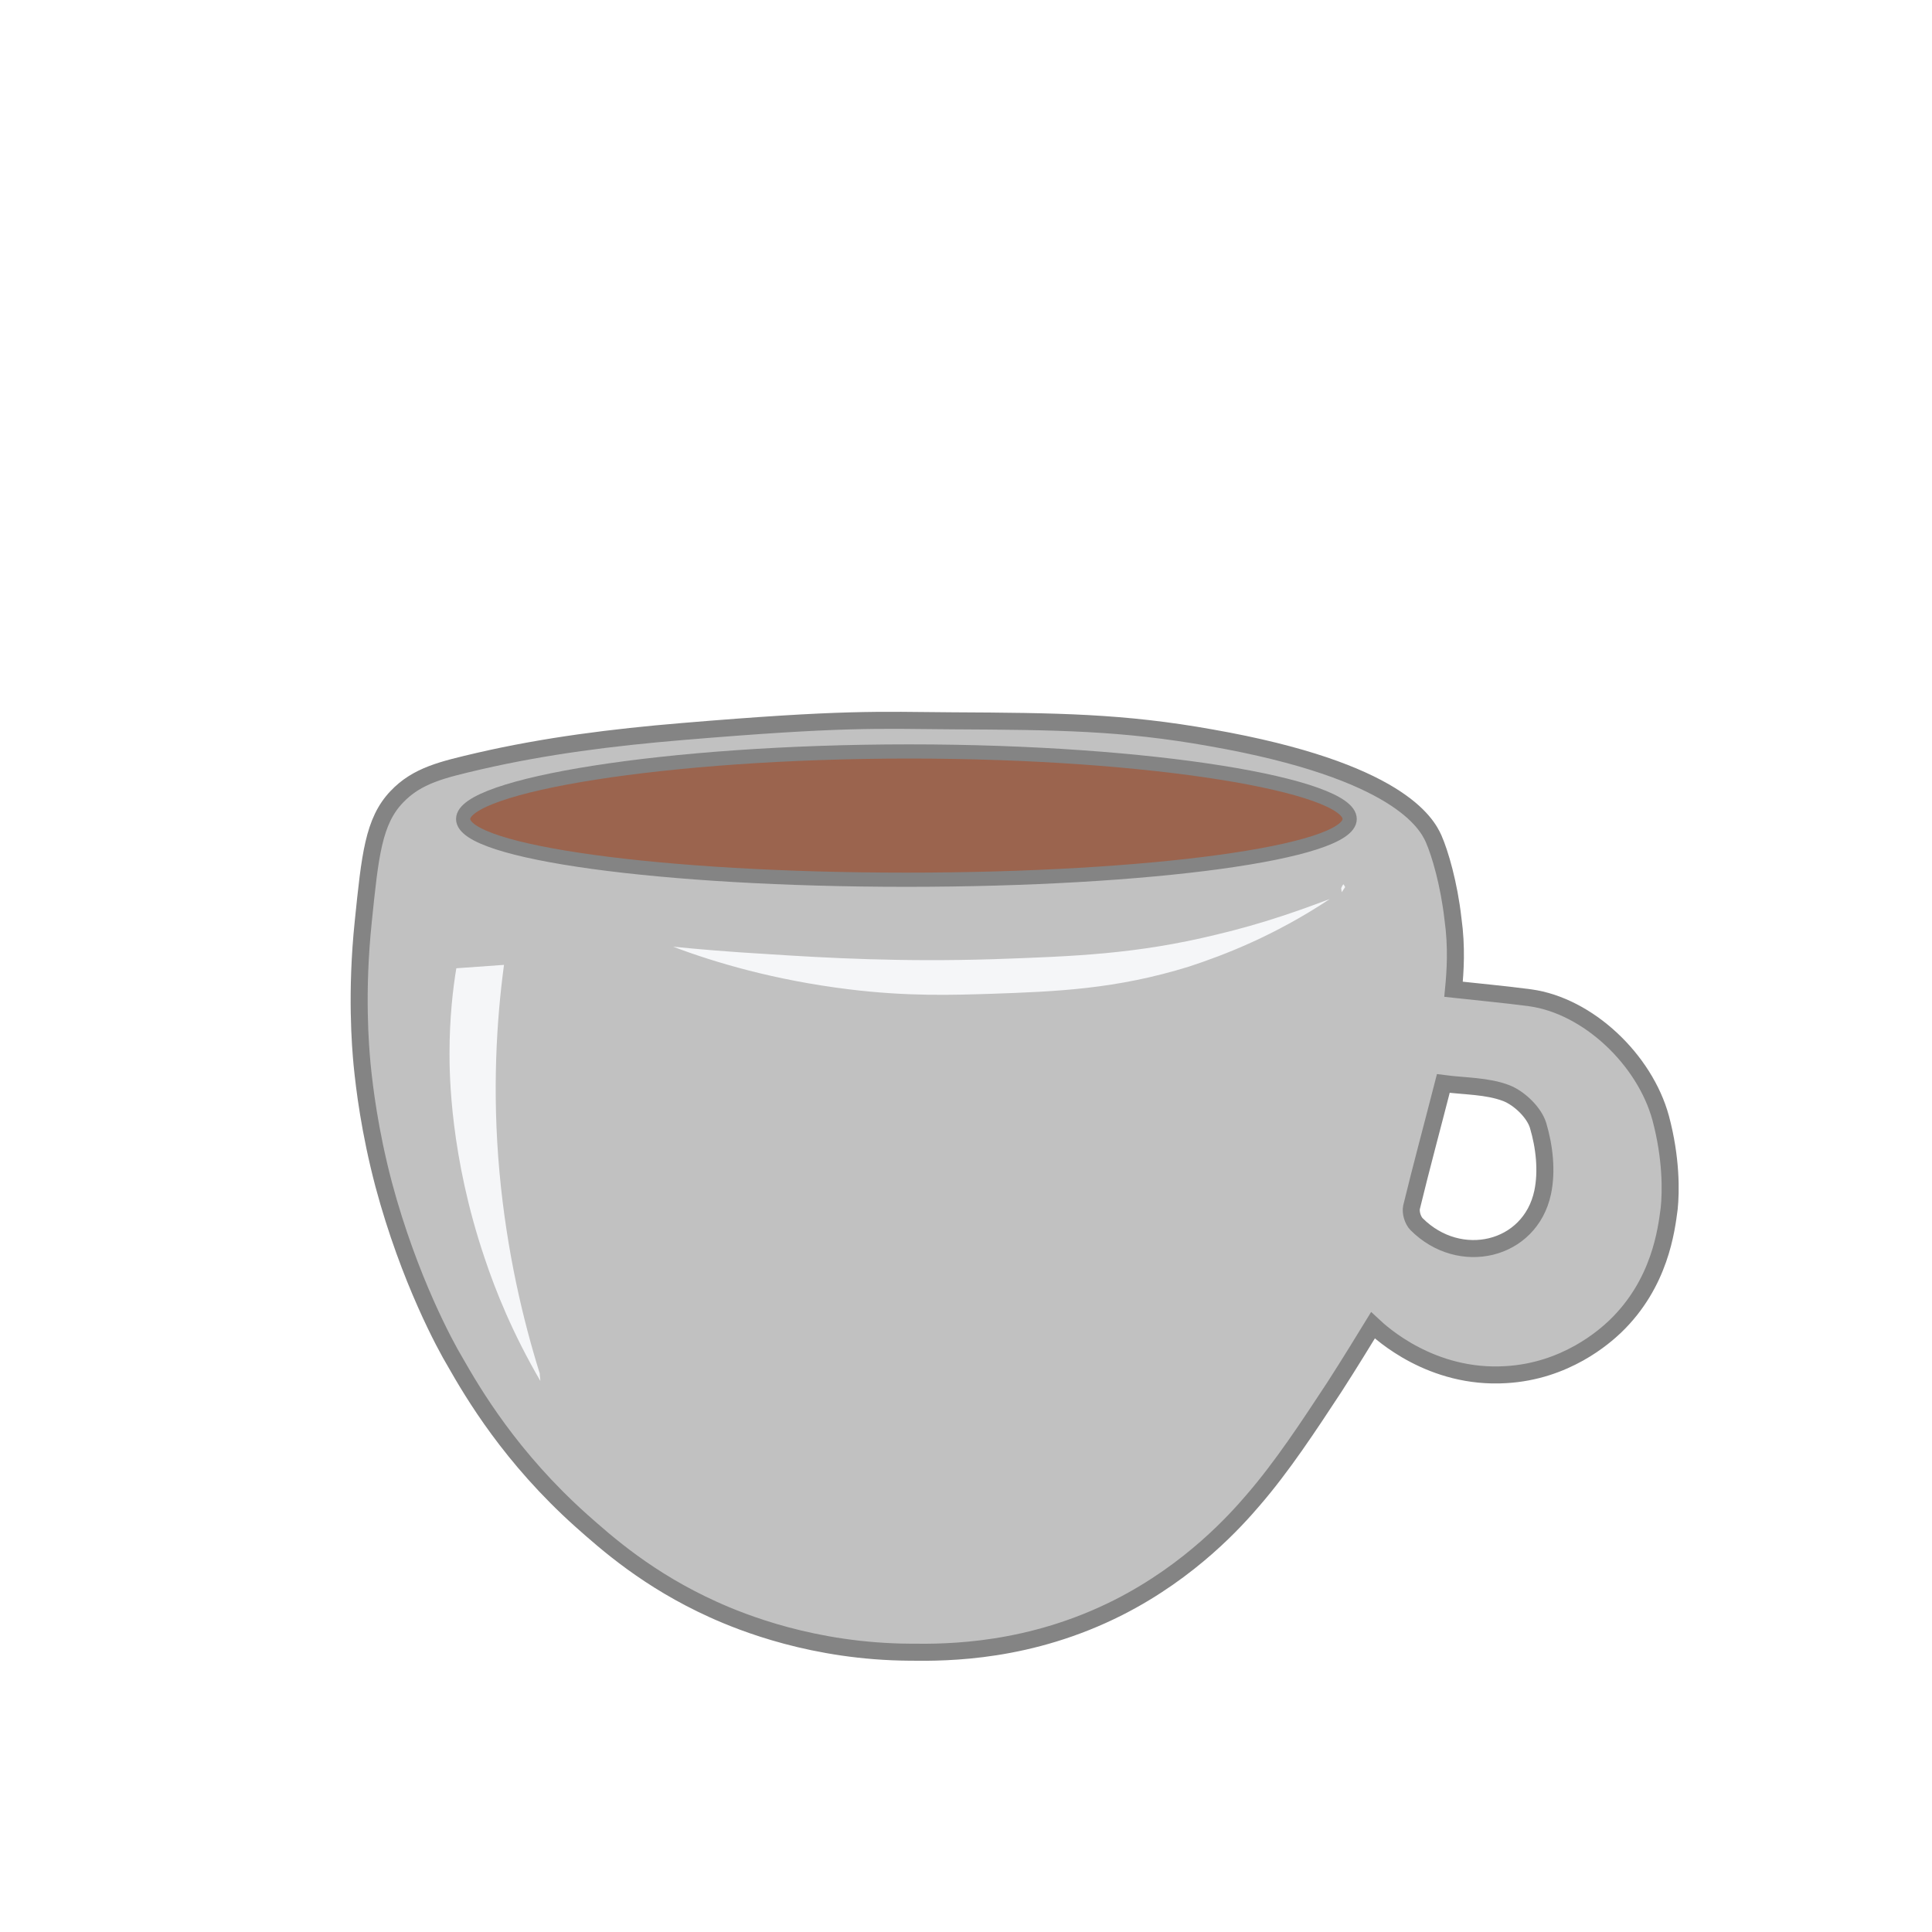
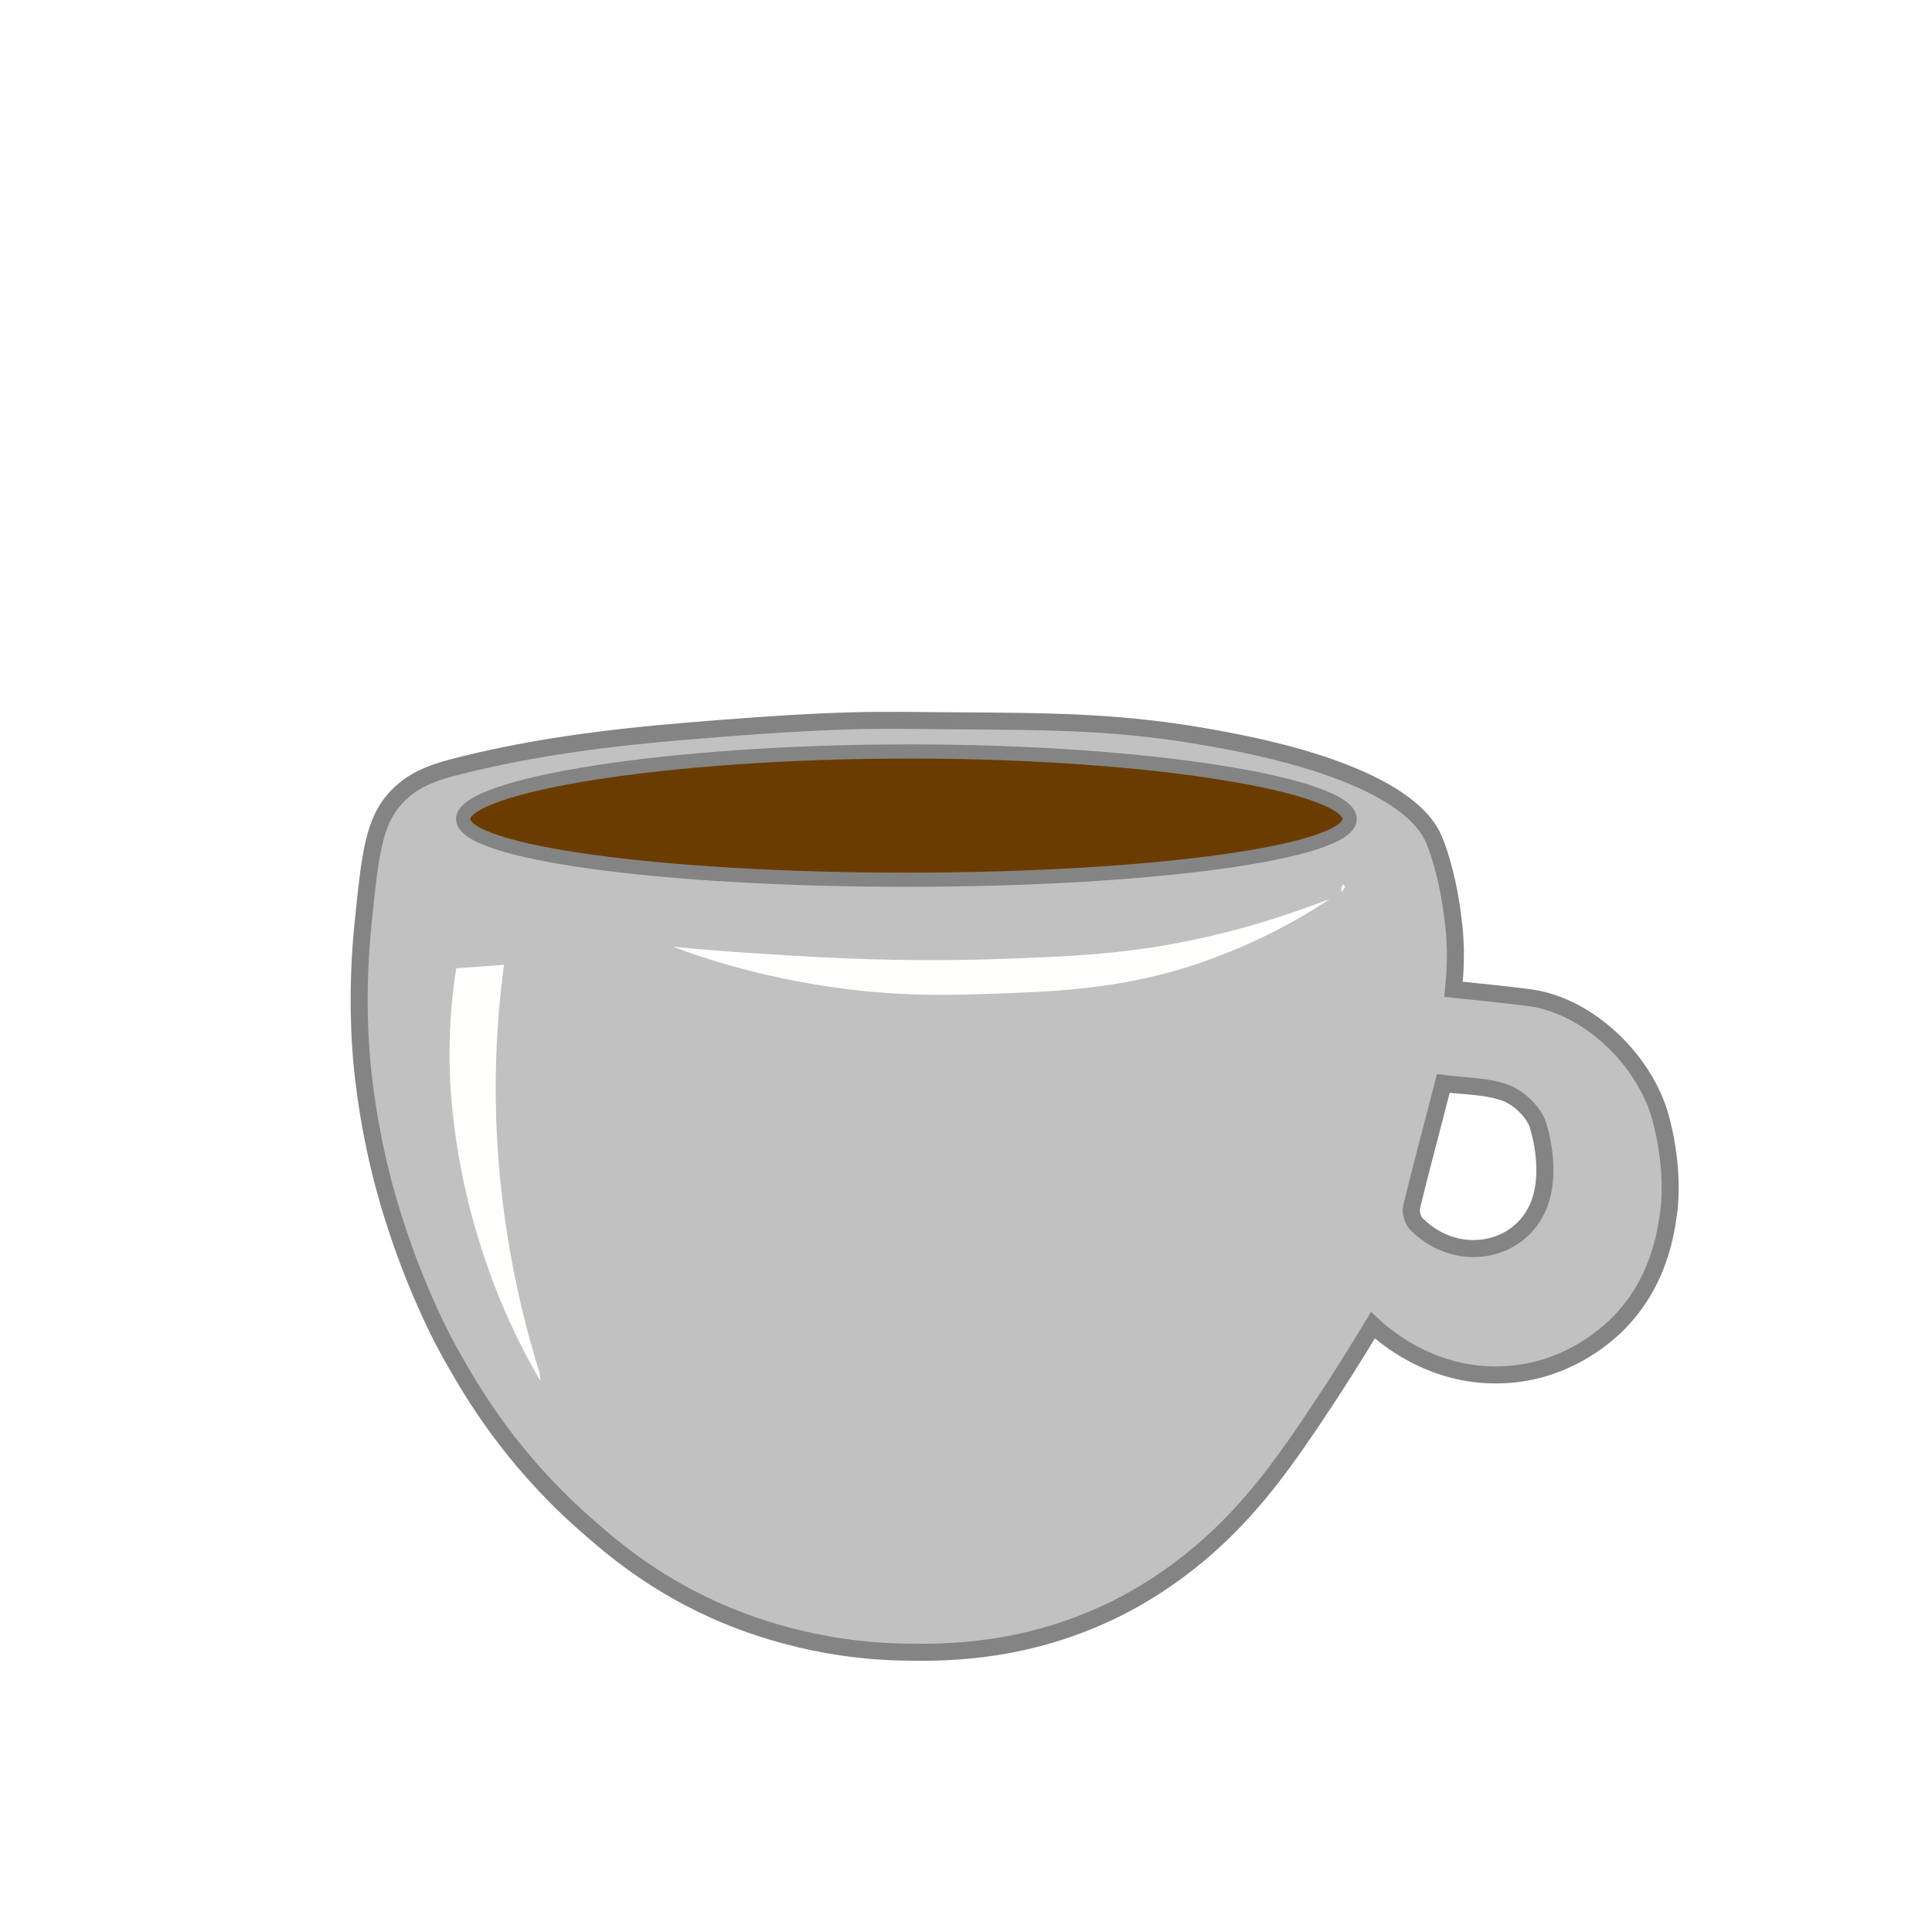
<svg xmlns="http://www.w3.org/2000/svg" version="1.1" id="Layer_1" x="0px" y="0px" viewBox="0 0 340.4 340.4" style="" xml:space="preserve">
  <style type="text/css">
		.st0{fill:#C1C1C1;stroke:#848484;stroke-width:3;stroke-miterlimit:10;}
- 		.st1{fill:none;stroke:#664134;stroke-width:4;stroke-miterlimit:10;}
- 		.st2{fill:#F5F6F8;}
- 		.st3{fill:#9B644E;stroke:#848484;stroke-width:2.5;stroke-miterlimit:10;}
+ 		.st1{fill:none;stroke:#5f6c7b;stroke-width:4;stroke-miterlimit:10;}
+ 		.st2{fill:#FFFFFE;}
+ 		.st3{fill:#6B3C00;stroke:#848484;stroke-width:2.5;stroke-miterlimit:10;}
	</style>
  <g>
    <g>
      <path class="st0" d="M256.1,174.3c4.5,0.5,9,0.9,13.5,1.5c10.2,1.4,20.2,10.9,23,21.2c1.9,7.1,1.8,13,1.5,15.9     c-0.5,3.8-1.6,13.2-9.5,20.8c-1.9,1.8-8.7,7.9-19.3,8.5c-13.1,0.8-21.9-7.3-23.4-8.7c-1.6,2.6-3.9,6.4-6.8,10.9     c-4.6,7-9.2,14-14.3,19.9c-3,3.5-10.9,12.4-23.7,18.9c-15.6,7.9-30,8-36.8,7.9c-16.9-0.1-29.5-5.2-34.6-7.5     c-11.5-5.2-18.8-11.7-23.3-15.7c-12.4-11.1-19-22.3-22.3-28.1c-1.5-2.5-8-14.3-12.5-31.1c-2.5-9.5-3.4-17.1-3.8-21.1     c-0.3-3.2-1.1-12.7,0.2-25.2c1.2-11.7,1.8-17.7,5.9-22c3.6-3.8,8.1-4.8,14.5-6.3c11.7-2.7,23.7-4.2,35.7-5.2     c28.6-2.4,34.5-2,47.7-1.9c18.4,0.1,30,0.2,45.6,3c33,5.8,38,15.1,39.2,17.8c1.1,2.5,2.7,7.9,3.4,14.1     C256.7,166.9,256.4,171.2,256.1,174.3z M254.3,190.9c-2,7.8-3.9,14.8-5.6,21.8c-0.2,0.9,0.2,2.3,0.9,3c7.6,7.6,20,4.7,22.2-5.6     c0.8-3.8,0.3-8.1-0.8-11.8c-0.7-2.3-3.3-4.8-5.6-5.7C262,191.3,258.1,191.4,254.3,190.9z" />
      <path class="st1 GzfSghDy_1" d="M190.3,111.8L190.3,111.8c5.3-6.9,10.2-12.6,14.5-18.8c5.3-7.6,3.5-10.9-5.8-11.7c-4.5-0.4-8.9-1.1-13.3-2.1     c-7.7-1.7-11.3-8.4-8.5-17.6c0.8-2.7,4.1-8.2,5.7-11.4l2.5-4.7" />
      <path class="st2 GzfSghDy_2" d="M174.6,175.1c-6.5,0.2-14.6,0.5-25.1-0.8c-13-1.6-23.5-4.7-30.9-7.5c4,0.4,9.7,0.9,16.6,1.3     c10.7,0.7,23.6,1.4,39.8,0.9c14.4-0.5,25.2-0.9,39.2-4.3c8.5-2,15.3-4.5,20.1-6.3c-9.8,6.5-18.7,9.9-24.8,11.9     C196.6,174.3,186.1,174.7,174.6,175.1z" />
      <path class="st2 GzfSghDy_3" d="M95.2,243.3c-4.9-8.4-7.9-15.9-9.8-21.6c-6.1-18-6.2-32.5-6.2-36.1c0-6.2,0.6-11.4,1.2-15     c2.8-0.2,5.6-0.4,8.4-0.6c-1.3,9.7-2.1,22.1-0.8,36.5c1.3,14.2,4.2,26.2,7.1,35.5C95.1,242.5,95.2,242.9,95.2,243.3z" />
      <path class="st2 GzfSghDy_4" d="M236.7,155.8c0.1,0.1,0.3,0.5,0.3,0.5c0,0-0.6,0.9-0.6,0.9l-0.1-0.7C236.4,156.3,236.5,156,236.7,155.8z" />
    </g>
  </g>
  <path class="st1 GzfSghDy_5" d="M151.9,122.7L151.9,122.7c5.3-6.9,10.2-12.6,14.5-18.8c5.3-7.6,3.5-10.9-5.8-11.7c-4.5-0.4-8.9-1.1-13.3-2.1   c-7.7-1.7-11.3-8.4-8.5-17.6c0.8-2.7,4.1-8.2,5.7-11.4l2.5-4.7" />
  <path class="st1 GzfSghDy_6" d="M110.6,105.2L110.6,105.2c5.3-6.9,10.2-12.6,14.5-18.8c5.3-7.6,3.5-10.9-5.8-11.7c-4.5-0.4-8.9-1.1-13.3-2.1   c-7.7-1.7-11.3-8.4-8.5-17.6c0.8-2.7,4.1-8.2,5.7-11.4l2.5-4.7" />
  <path class="st3" d="M237.8,144.3c0,5.9-35,10.7-78.1,10.7s-78.1-4.8-78.1-10.7c0-5.9,35.5-11.9,78.6-11.9S237.8,138.4,237.8,144.3z   ">	</path>
  <style data-made-with="vivus-instant">.GzfSghDy_1{stroke-dasharray:97 99;stroke-dashoffset:98;animation:GzfSghDy_draw_1 2600ms linear 0ms infinite,GzfSghDy_fade 2600ms linear 0ms infinite;}.GzfSghDy_2{stroke-dasharray:238 240;stroke-dashoffset:239;animation:GzfSghDy_draw_2 2600ms linear 0ms infinite,GzfSghDy_fade 2600ms linear 0ms infinite;}.GzfSghDy_3{stroke-dasharray:159 161;stroke-dashoffset:160;animation:GzfSghDy_draw_3 2600ms linear 0ms infinite,GzfSghDy_fade 2600ms linear 0ms infinite;}.GzfSghDy_4{stroke-dasharray:4 6;stroke-dashoffset:5;animation:GzfSghDy_draw_4 2600ms linear 0ms infinite,GzfSghDy_fade 2600ms linear 0ms infinite;}.GzfSghDy_5{stroke-dasharray:97 99;stroke-dashoffset:98;animation:GzfSghDy_draw_5 2600ms linear 0ms infinite,GzfSghDy_fade 2600ms linear 0ms infinite;}.GzfSghDy_6{stroke-dasharray:97 99;stroke-dashoffset:98;animation:GzfSghDy_draw_6 2600ms linear 0ms infinite,GzfSghDy_fade 2600ms linear 0ms infinite;}@keyframes GzfSghDy_draw{100%{stroke-dashoffset:0;}}@keyframes GzfSghDy_fade{0%{stroke-opacity:1;}92.308%{stroke-opacity:1;}100%{stroke-opacity:0;}}@keyframes GzfSghDy_draw_0{0%{stroke-dashoffset: 746}38.462%{ stroke-dashoffset: 0;}100%{ stroke-dashoffset: 0;}}@keyframes GzfSghDy_draw_1{5.495%{stroke-dashoffset: 98}43.956%{ stroke-dashoffset: 0;}100%{ stroke-dashoffset: 0;}}@keyframes GzfSghDy_draw_2{10.989%{stroke-dashoffset: 239}49.451%{ stroke-dashoffset: 0;}100%{ stroke-dashoffset: 0;}}@keyframes GzfSghDy_draw_3{16.484%{stroke-dashoffset: 160}54.945%{ stroke-dashoffset: 0;}100%{ stroke-dashoffset: 0;}}@keyframes GzfSghDy_draw_4{21.978%{stroke-dashoffset: 5}60.44%{ stroke-dashoffset: 0;}100%{ stroke-dashoffset: 0;}}@keyframes GzfSghDy_draw_5{27.473%{stroke-dashoffset: 98}65.934%{ stroke-dashoffset: 0;}100%{ stroke-dashoffset: 0;}}@keyframes GzfSghDy_draw_6{32.967%{stroke-dashoffset: 98}71.429%{ stroke-dashoffset: 0;}100%{ stroke-dashoffset: 0;}}@keyframes GzfSghDy_draw_7{38.462%{stroke-dashoffset: 323}76.923%{ stroke-dashoffset: 0;}100%{ stroke-dashoffset: 0;}}</style>
</svg>
